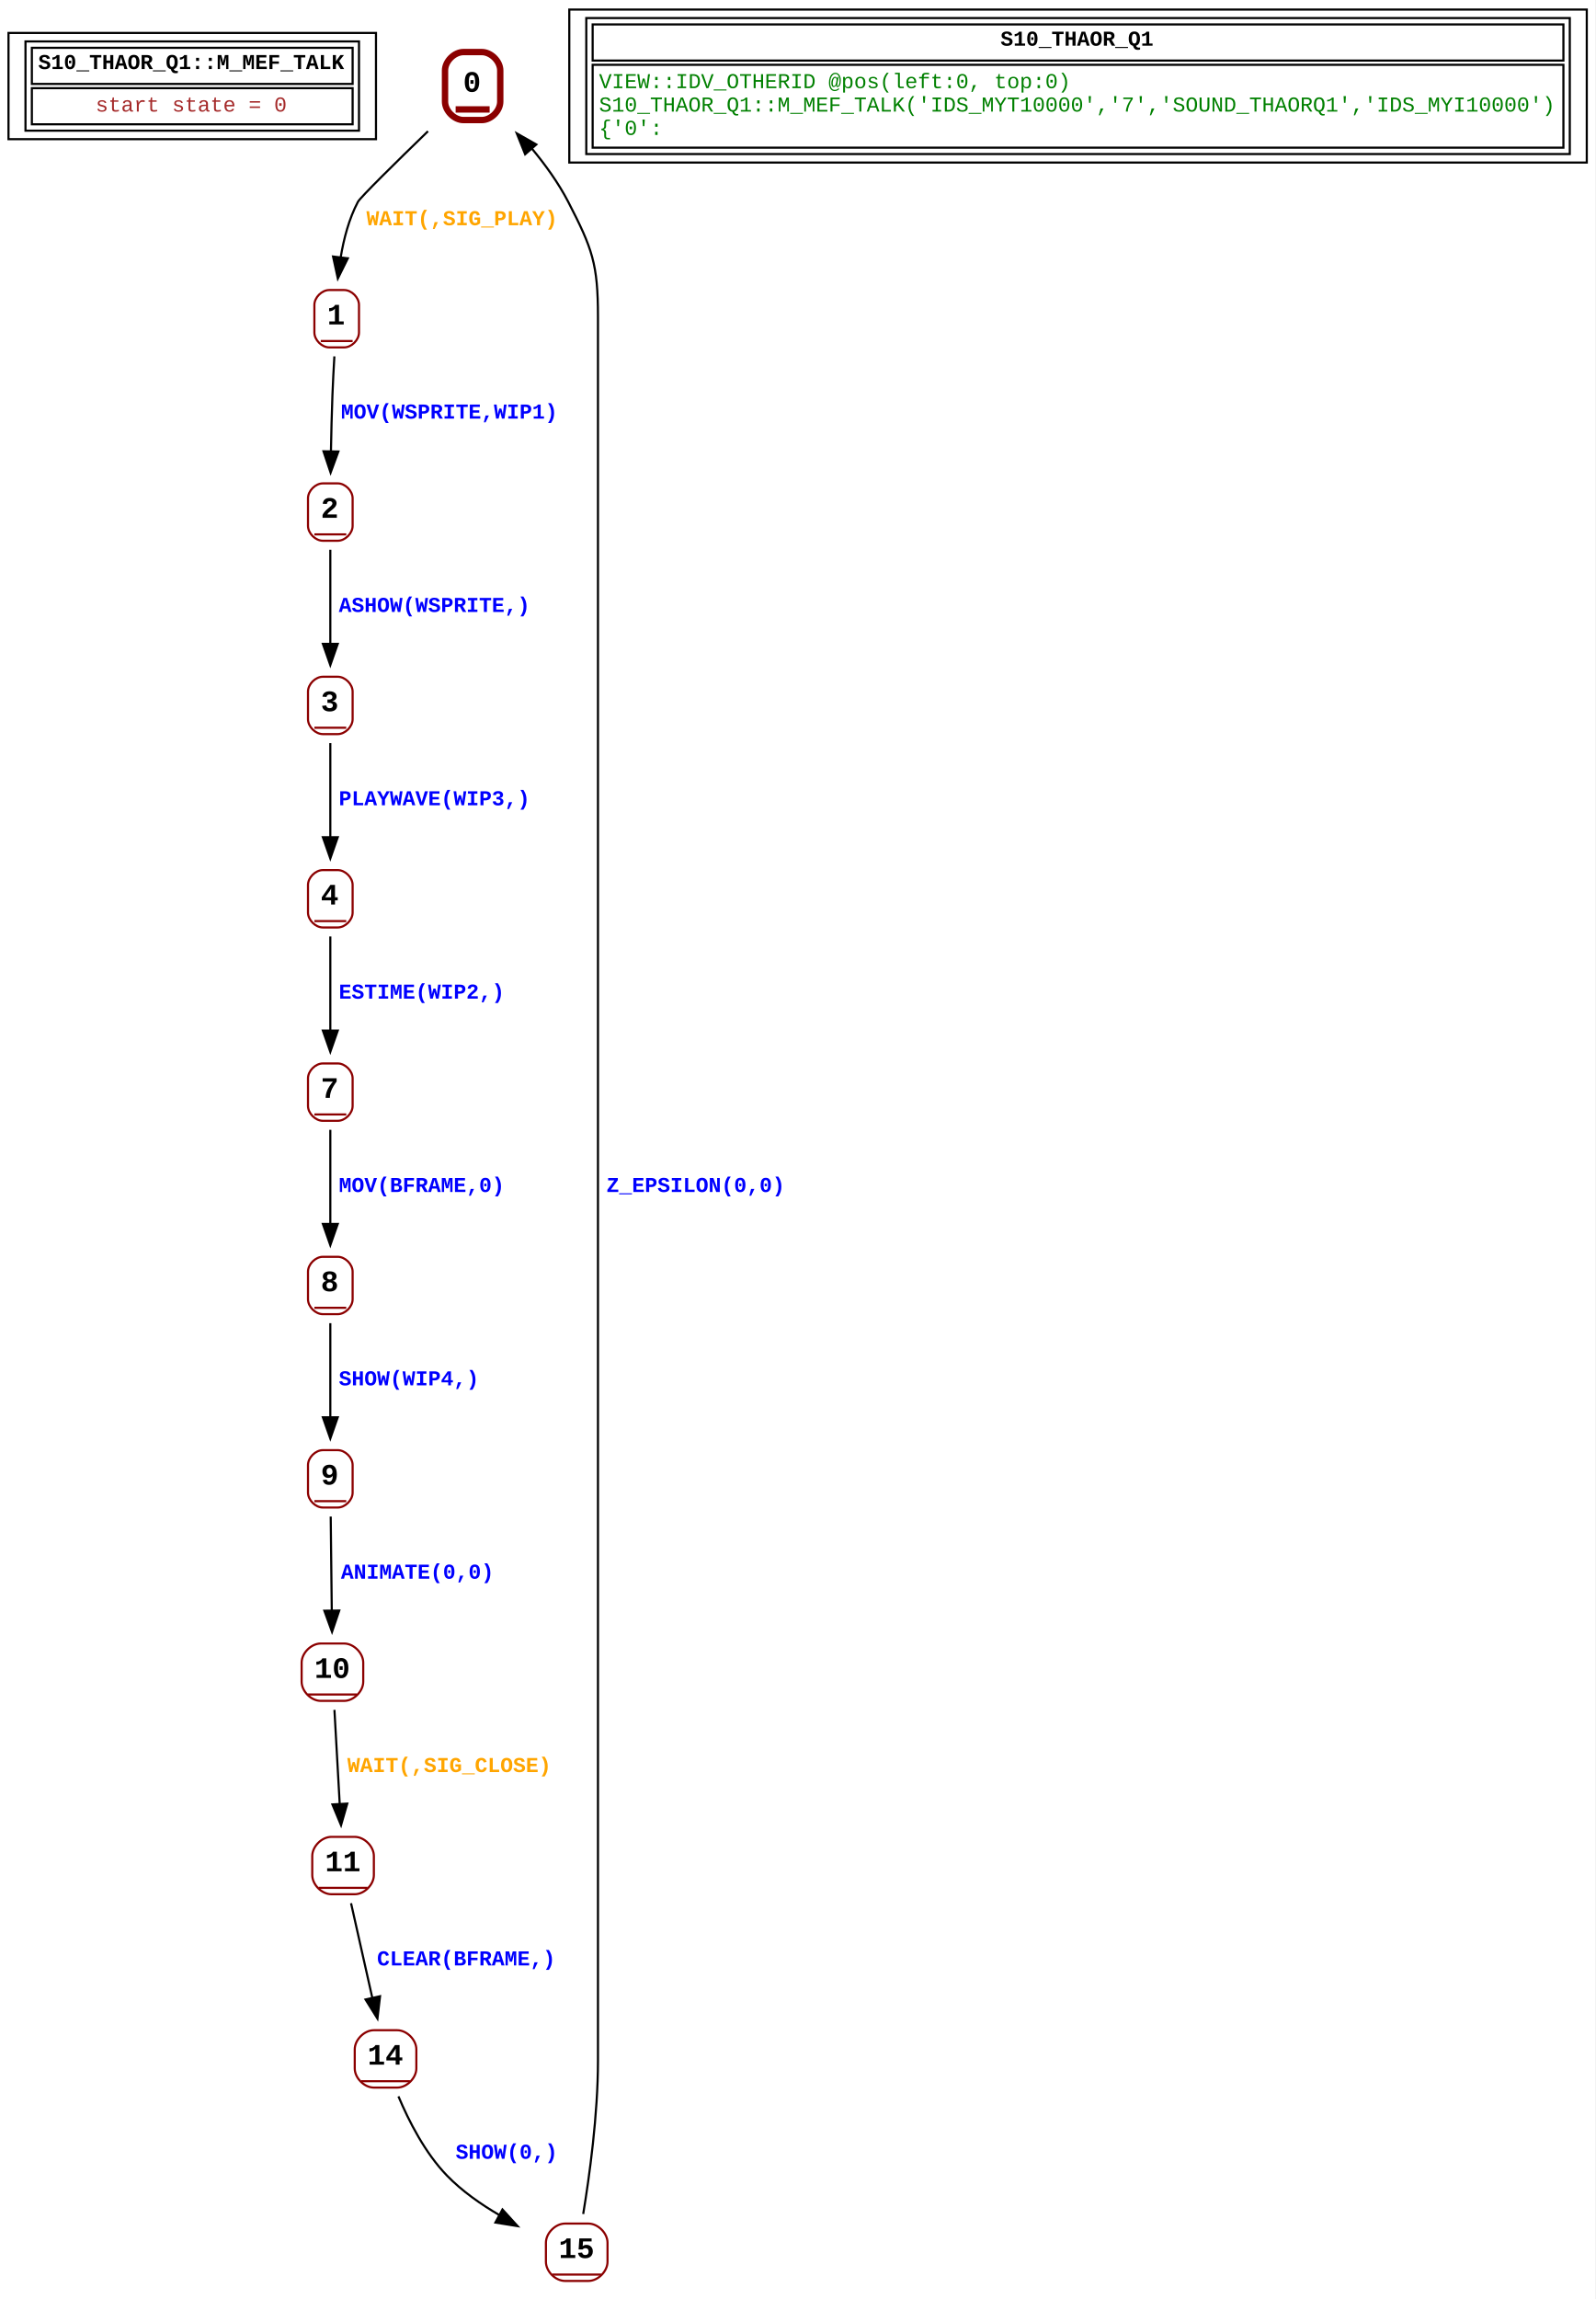
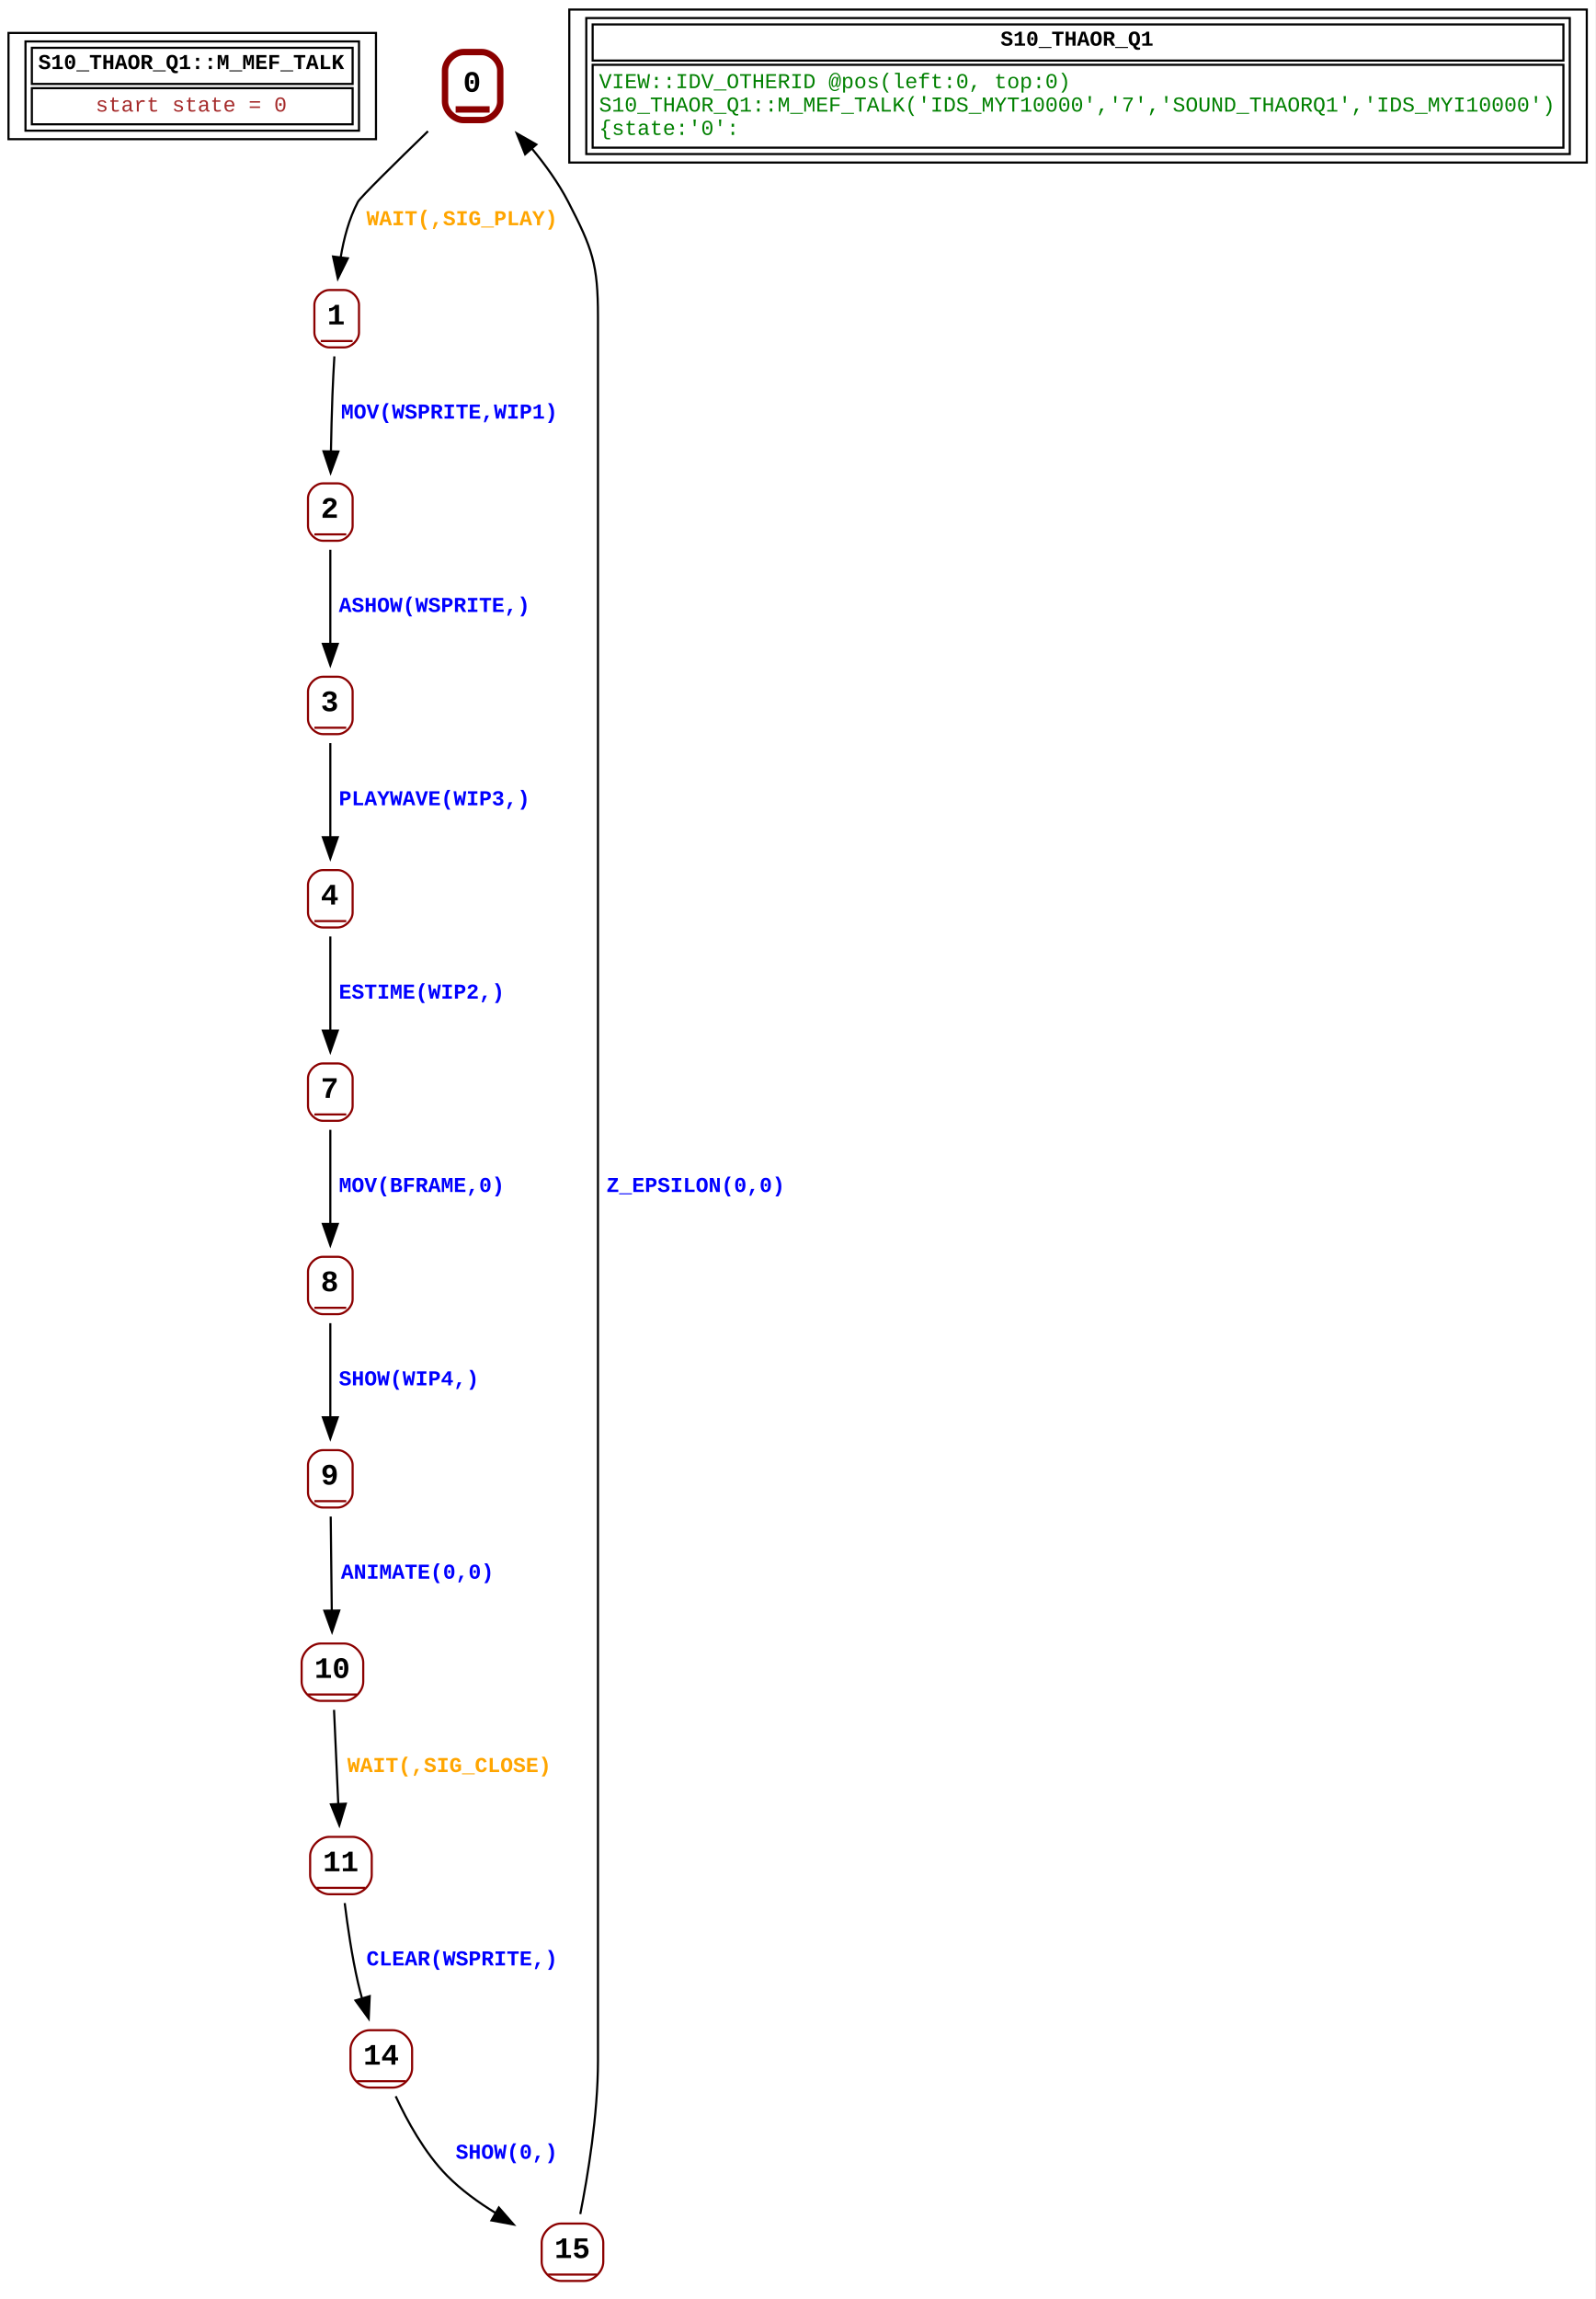
<svg xmlns="http://www.w3.org/2000/svg" width="751pt" height="1082pt" viewBox="0.00 0.00 751.00 1082.00">
  <g id="graph0" class="graph" transform="scale(1 1) rotate(0) translate(4 1078)">
    <polygon fill="white" stroke="none" points="-4,4 -4,-1078 747,-1078 747,4 -4,4" />
    <g id="node1" class="node">
      <polygon fill="none" stroke="black" points="0,-1012.5 0,-1062.5 173,-1062.5 173,-1012.5 0,-1012.5" />
      <polygon fill="none" stroke="black" points="11,-1038.5 11,-1055.5 162,-1055.5 162,-1038.5 11,-1038.5" />
      <text text-anchor="start" x="14" y="-1045.5" font-family="Courier New" font-weight="bold" font-size="10.00">S10_THAOR_Q1::M_MEF_TALK</text>
      <polygon fill="none" stroke="black" points="11,-1019.5 11,-1036.5 162,-1036.5 162,-1019.5 11,-1019.5" />
      <text text-anchor="start" x="41" y="-1025.5" font-family="Courier New" font-size="10.00" fill="brown">start state = 0</text>
      <polygon fill="none" stroke="black" points="8,-1016.5 8,-1058.5 165,-1058.5 165,-1016.5 8,-1016.5" />
    </g>
    <g id="node2" class="node">
      <polyline fill="none" stroke="darkred" stroke-width="3" points="210.5,-1026.5 226.5,-1026.5" />
      <text text-anchor="start" x="214" y="-1034.8" font-family="Courier New" font-weight="bold" font-size="14.00">0</text>
      <path fill="none" stroke="darkred" stroke-width="3" d="M214.17,-1021.5C214.17,-1021.5 222.83,-1021.5 222.83,-1021.5 227.17,-1021.5 231.5,-1025.83 231.5,-1030.17 231.5,-1030.17 231.5,-1044.83 231.5,-1044.83 231.5,-1049.17 227.17,-1053.5 222.83,-1053.5 222.83,-1053.5 214.17,-1053.5 214.17,-1053.5 209.83,-1053.5 205.5,-1049.17 205.5,-1044.83 205.5,-1044.83 205.5,-1030.17 205.5,-1030.17 205.5,-1025.83 209.83,-1021.5 214.17,-1021.5" />
    </g>
    <g id="node3" class="node">
      <polyline fill="none" stroke="darkred" points="147,-917.5 162,-917.5" />
      <text text-anchor="start" x="150" y="-925.3" font-family="Courier New" font-weight="bold" font-size="14.00">1</text>
      <path fill="none" stroke="darkred" d="M151,-914.5C151,-914.5 158,-914.5 158,-914.5 161.5,-914.5 165,-918 165,-921.5 165,-921.5 165,-934.5 165,-934.5 165,-938 161.5,-941.5 158,-941.5 158,-941.5 151,-941.5 151,-941.5 147.5,-941.5 144,-938 144,-934.5 144,-934.5 144,-921.5 144,-921.5 144,-918 147.5,-914.5 151,-914.5" />
    </g>
    <g id="edge1" class="edge">
      <path fill="none" stroke="black" d="M197.48,-1016.24C182.79,-1002 165.62,-985.11 164.5,-983 160.28,-975.03 157.82,-965.58 156.38,-956.83" />
      <polygon fill="black" stroke="black" points="159.74,-956.41 155.04,-946.92 152.79,-957.27 159.74,-956.41" />
      <text text-anchor="start" x="168.5" y="-972" font-family="Courier New" font-weight="bold" font-size="10.00" fill="orange">WAIT(,SIG_PLAY)</text>
    </g>
    <g id="node4" class="node">
      <polyline fill="none" stroke="darkred" points="144,-826.5 159,-826.5" />
      <text text-anchor="start" x="147" y="-834.3" font-family="Courier New" font-weight="bold" font-size="14.00">2</text>
      <path fill="none" stroke="darkred" d="M148,-823.5C148,-823.5 155,-823.5 155,-823.5 158.5,-823.5 162,-827 162,-830.5 162,-830.5 162,-843.5 162,-843.5 162,-847 158.5,-850.5 155,-850.5 155,-850.5 148,-850.5 148,-850.5 144.5,-850.5 141,-847 141,-843.5 141,-843.5 141,-830.5 141,-830.5 141,-827 144.5,-823.5 148,-823.5" />
    </g>
    <g id="edge2" class="edge">
      <path fill="none" stroke="black" d="M153.41,-910.27C153.07,-904.49 152.73,-897.96 152.5,-892 152.17,-883.37 151.95,-873.96 151.8,-865.44" />
      <polygon fill="black" stroke="black" points="155.29,-865.5 151.64,-855.55 148.29,-865.6 155.29,-865.5" />
      <text text-anchor="start" x="156.5" y="-881" font-family="Courier New" font-weight="bold" font-size="10.00" fill="blue">MOV(WSPRITE,WIP1)</text>
    </g>
    <g id="node9" class="node">
      <polyline fill="none" stroke="darkred" points="144,-735.5 159,-735.5" />
      <text text-anchor="start" x="147" y="-743.3" font-family="Courier New" font-weight="bold" font-size="14.00">3</text>
      <path fill="none" stroke="darkred" d="M148,-732.5C148,-732.5 155,-732.5 155,-732.5 158.5,-732.5 162,-736 162,-739.5 162,-739.5 162,-752.5 162,-752.5 162,-756 158.5,-759.5 155,-759.5 155,-759.5 148,-759.5 148,-759.5 144.5,-759.5 141,-756 141,-752.5 141,-752.5 141,-739.5 141,-739.5 141,-736 144.5,-732.5 148,-732.5" />
    </g>
    <g id="edge7" class="edge">
      <path fill="none" stroke="black" d="M151.5,-819.26C151.5,-806.78 151.5,-789.46 151.5,-774.9" />
      <polygon fill="black" stroke="black" points="155,-774.97 151.5,-764.97 148,-774.97 155,-774.97" />
      <text text-anchor="start" x="155.5" y="-790" font-family="Courier New" font-weight="bold" font-size="10.00" fill="blue">ASHOW(WSPRITE,)</text>
    </g>
    <g id="node5" class="node">
      <polyline fill="none" stroke="darkred" points="141,-280.5 164,-280.5" />
      <text text-anchor="start" x="144" y="-288.3" font-family="Courier New" font-weight="bold" font-size="14.00">10</text>
      <path fill="none" stroke="darkred" d="M147,-277.5C147,-277.5 158,-277.5 158,-277.5 162.5,-277.5 167,-282 167,-286.5 167,-286.5 167,-295.5 167,-295.5 167,-300 162.5,-304.5 158,-304.5 158,-304.5 147,-304.5 147,-304.5 142.5,-304.5 138,-300 138,-295.5 138,-295.5 138,-286.5 138,-286.5 138,-282 142.5,-277.5 147,-277.5" />
    </g>
    <g id="node6" class="node">
-       <polyline fill="none" stroke="darkred" points="146,-189.5 169,-189.5" />
-       <text text-anchor="start" x="149" y="-197.3" font-family="Courier New" font-weight="bold" font-size="14.00">11</text>
-       <path fill="none" stroke="darkred" d="M152,-186.5C152,-186.5 163,-186.5 163,-186.5 167.5,-186.5 172,-191 172,-195.5 172,-195.5 172,-204.5 172,-204.5 172,-209 167.5,-213.5 163,-213.5 163,-213.5 152,-213.5 152,-213.5 147.5,-213.5 143,-209 143,-204.5 143,-204.5 143,-195.5 143,-195.5 143,-191 147.5,-186.5 152,-186.5" />
+       <polyline fill="none" stroke="darkred" points="145,-189.5 168,-189.5" />
+       <text text-anchor="start" x="148" y="-197.3" font-family="Courier New" font-weight="bold" font-size="14.00">11</text>
+       <path fill="none" stroke="darkred" d="M151,-186.5C151,-186.5 162,-186.5 162,-186.5 166.5,-186.5 171,-191 171,-195.5 171,-195.5 171,-204.5 171,-204.5 171,-209 166.5,-213.5 162,-213.5 162,-213.5 151,-213.5 151,-213.5 146.5,-213.5 142,-209 142,-204.5 142,-204.5 142,-195.5 142,-195.5 142,-191 146.5,-186.5 151,-186.5" />
    </g>
    <g id="edge3" class="edge">
-       <path fill="none" stroke="black" d="M153.44,-273.26C154.14,-260.78 155.11,-243.46 155.93,-228.9" />
-       <polygon fill="black" stroke="black" points="159.48,-229.15 156.55,-218.97 152.49,-228.76 159.48,-229.15" />
+       <path fill="none" stroke="black" d="M153.25,-273.26C153.81,-260.78 154.59,-243.46 155.25,-228.9" />
+       <polygon fill="black" stroke="black" points="158.78,-229.11 155.74,-218.97 151.79,-228.8 158.78,-229.11" />
      <text text-anchor="start" x="159.5" y="-244" font-family="Courier New" font-weight="bold" font-size="10.00" fill="orange">WAIT(,SIG_CLOSE)</text>
    </g>
    <g id="node7" class="node">
-       <polyline fill="none" stroke="darkred" points="166,-98.5 189,-98.5" />
-       <text text-anchor="start" x="169" y="-106.3" font-family="Courier New" font-weight="bold" font-size="14.00">14</text>
-       <path fill="none" stroke="darkred" d="M172,-95.5C172,-95.5 183,-95.5 183,-95.5 187.5,-95.5 192,-100 192,-104.5 192,-104.5 192,-113.5 192,-113.5 192,-118 187.5,-122.5 183,-122.5 183,-122.5 172,-122.5 172,-122.5 167.5,-122.5 163,-118 163,-113.5 163,-113.5 163,-104.5 163,-104.5 163,-100 167.5,-95.5 172,-95.5" />
+       <polyline fill="none" stroke="darkred" points="164,-98.5 187,-98.5" />
+       <text text-anchor="start" x="167" y="-106.3" font-family="Courier New" font-weight="bold" font-size="14.00">14</text>
+       <path fill="none" stroke="darkred" d="M170,-95.5C170,-95.5 181,-95.5 181,-95.5 185.5,-95.5 190,-100 190,-104.5 190,-104.5 190,-113.5 190,-113.5 190,-118 185.5,-122.5 181,-122.5 181,-122.5 170,-122.5 170,-122.5 165.5,-122.5 161,-118 161,-113.5 161,-113.5 161,-104.5 161,-104.5 161,-100 165.5,-95.5 170,-95.5" />
    </g>
    <g id="edge4" class="edge">
-       <path fill="none" stroke="black" d="M161.26,-182.26C164.09,-169.66 168.04,-152.12 171.33,-137.47" />
-       <polygon fill="black" stroke="black" points="174.91,-138.49 173.69,-127.97 168.08,-136.96 174.91,-138.49" />
-       <text text-anchor="start" x="173.5" y="-153" font-family="Courier New" font-weight="bold" font-size="10.00" fill="blue">CLEAR(BFRAME,)</text>
+       <path fill="none" stroke="black" d="M158.28,-182.33C159.6,-171.59 161.66,-157.38 164.5,-145 165.08,-142.49 165.75,-139.89 166.47,-137.3" />
+       <polygon fill="black" stroke="black" points="170.05,-138.53 169.58,-127.94 163.35,-136.51 170.05,-138.53" />
+       <text text-anchor="start" x="168.5" y="-153" font-family="Courier New" font-weight="bold" font-size="10.00" fill="blue">CLEAR(WSPRITE,)</text>
    </g>
    <g id="node8" class="node">
-       <polyline fill="none" stroke="darkred" points="256,-7.5 279,-7.5" />
-       <text text-anchor="start" x="259" y="-15.3" font-family="Courier New" font-weight="bold" font-size="14.00">15</text>
-       <path fill="none" stroke="darkred" d="M262,-4.5C262,-4.5 273,-4.5 273,-4.5 277.5,-4.5 282,-9 282,-13.5 282,-13.5 282,-22.5 282,-22.5 282,-27 277.5,-31.5 273,-31.5 273,-31.5 262,-31.5 262,-31.5 257.5,-31.5 253,-27 253,-22.5 253,-22.5 253,-13.5 253,-13.5 253,-9 257.5,-4.5 262,-4.5" />
+       <polyline fill="none" stroke="darkred" points="254,-7.5 277,-7.5" />
+       <text text-anchor="start" x="257" y="-15.3" font-family="Courier New" font-weight="bold" font-size="14.00">15</text>
+       <path fill="none" stroke="darkred" d="M260,-4.5C260,-4.5 271,-4.5 271,-4.5 275.5,-4.5 280,-9 280,-13.5 280,-13.5 280,-22.5 280,-22.5 280,-27 275.5,-31.5 271,-31.5 271,-31.5 260,-31.5 260,-31.5 255.5,-31.5 251,-27 251,-22.5 251,-22.5 251,-13.5 251,-13.5 251,-9 255.5,-4.5 260,-4.5" />
    </g>
    <g id="edge5" class="edge">
-       <path fill="none" stroke="black" d="M183.57,-91.37C188.42,-79.83 196.11,-64.68 206.5,-54 213.56,-46.74 222.46,-40.5 231.25,-35.4" />
-       <polygon fill="black" stroke="black" points="232.54,-38.14 239.67,-30.3 229.21,-31.98 232.54,-38.14" />
+       <path fill="none" stroke="black" d="M182.28,-91.42C187.6,-79.92 195.88,-64.78 206.5,-54 213.11,-47.29 221.27,-41.39 229.38,-36.44" />
+       <polygon fill="black" stroke="black" points="230.84,-39.06 237.79,-31.06 227.37,-32.98 230.84,-39.06" />
      <text text-anchor="start" x="210.5" y="-62" font-family="Courier New" font-weight="bold" font-size="10.00" fill="blue">SHOW(0,)</text>
    </g>
    <g id="edge6" class="edge">
-       <path fill="none" stroke="black" d="M270.55,-36C273.5,-53.86 277.5,-82.81 277.5,-108 277.5,-929 277.5,-929 277.5,-929 277.5,-953.79 274.87,-960.97 263.5,-983 258.92,-991.87 252.64,-1000.56 246.22,-1008.28" />
+       <path fill="none" stroke="black" d="M269.17,-35.97C272.69,-53.81 277.5,-82.74 277.5,-108 277.5,-929 277.5,-929 277.5,-929 277.5,-953.79 274.87,-960.97 263.5,-983 258.92,-991.87 252.64,-1000.56 246.22,-1008.28" />
      <polygon fill="black" stroke="black" points="243.22,-1005.39 239.28,-1015.23 248.49,-1010 243.22,-1005.39" />
      <text text-anchor="start" x="281.5" y="-517" font-family="Courier New" font-weight="bold" font-size="10.00" fill="blue">Z_EPSILON(0,0)</text>
    </g>
    <g id="node10" class="node">
      <polyline fill="none" stroke="darkred" points="144,-644.5 159,-644.5" />
      <text text-anchor="start" x="147" y="-652.3" font-family="Courier New" font-weight="bold" font-size="14.00">4</text>
      <path fill="none" stroke="darkred" d="M148,-641.5C148,-641.5 155,-641.5 155,-641.5 158.5,-641.5 162,-645 162,-648.5 162,-648.5 162,-661.5 162,-661.5 162,-665 158.5,-668.5 155,-668.5 155,-668.5 148,-668.5 148,-668.5 144.5,-668.5 141,-665 141,-661.5 141,-661.5 141,-648.5 141,-648.5 141,-645 144.5,-641.5 148,-641.5" />
    </g>
    <g id="edge8" class="edge">
      <path fill="none" stroke="black" d="M151.5,-728.26C151.5,-715.78 151.5,-698.46 151.5,-683.9" />
      <polygon fill="black" stroke="black" points="155,-683.97 151.5,-673.97 148,-683.97 155,-683.97" />
      <text text-anchor="start" x="155.5" y="-699" font-family="Courier New" font-weight="bold" font-size="10.00" fill="blue">PLAYWAVE(WIP3,)</text>
    </g>
    <g id="node11" class="node">
      <polyline fill="none" stroke="darkred" points="144,-553.5 159,-553.5" />
      <text text-anchor="start" x="147" y="-561.3" font-family="Courier New" font-weight="bold" font-size="14.00">7</text>
      <path fill="none" stroke="darkred" d="M148,-550.5C148,-550.5 155,-550.5 155,-550.5 158.5,-550.5 162,-554 162,-557.5 162,-557.5 162,-570.5 162,-570.5 162,-574 158.5,-577.5 155,-577.5 155,-577.5 148,-577.5 148,-577.5 144.5,-577.5 141,-574 141,-570.5 141,-570.5 141,-557.5 141,-557.5 141,-554 144.5,-550.5 148,-550.5" />
    </g>
    <g id="edge9" class="edge">
      <path fill="none" stroke="black" d="M151.5,-637.26C151.5,-624.78 151.5,-607.46 151.5,-592.9" />
      <polygon fill="black" stroke="black" points="155,-592.97 151.5,-582.97 148,-592.97 155,-592.97" />
      <text text-anchor="start" x="155.5" y="-608" font-family="Courier New" font-weight="bold" font-size="10.00" fill="blue">ESTIME(WIP2,)</text>
    </g>
    <g id="node12" class="node">
      <polyline fill="none" stroke="darkred" points="144,-462.5 159,-462.5" />
      <text text-anchor="start" x="147" y="-470.3" font-family="Courier New" font-weight="bold" font-size="14.00">8</text>
      <path fill="none" stroke="darkred" d="M148,-459.5C148,-459.5 155,-459.5 155,-459.5 158.5,-459.5 162,-463 162,-466.5 162,-466.5 162,-479.5 162,-479.5 162,-483 158.5,-486.5 155,-486.5 155,-486.5 148,-486.5 148,-486.5 144.5,-486.5 141,-483 141,-479.5 141,-479.5 141,-466.5 141,-466.5 141,-463 144.5,-459.5 148,-459.5" />
    </g>
    <g id="edge10" class="edge">
      <path fill="none" stroke="black" d="M151.5,-546.26C151.5,-533.78 151.5,-516.46 151.5,-501.9" />
      <polygon fill="black" stroke="black" points="155,-501.97 151.5,-491.97 148,-501.97 155,-501.97" />
      <text text-anchor="start" x="155.5" y="-517" font-family="Courier New" font-weight="bold" font-size="10.00" fill="blue">MOV(BFRAME,0)</text>
    </g>
    <g id="node13" class="node">
      <polyline fill="none" stroke="darkred" points="144,-371.5 159,-371.5" />
      <text text-anchor="start" x="147" y="-379.3" font-family="Courier New" font-weight="bold" font-size="14.00">9</text>
      <path fill="none" stroke="darkred" d="M148,-368.5C148,-368.5 155,-368.5 155,-368.5 158.5,-368.5 162,-372 162,-375.5 162,-375.5 162,-388.5 162,-388.5 162,-392 158.5,-395.5 155,-395.5 155,-395.5 148,-395.5 148,-395.5 144.5,-395.5 141,-392 141,-388.5 141,-388.5 141,-375.5 141,-375.5 141,-372 144.5,-368.5 148,-368.5" />
    </g>
    <g id="edge11" class="edge">
      <path fill="none" stroke="black" d="M151.5,-455.26C151.5,-442.78 151.5,-425.46 151.5,-410.9" />
      <polygon fill="black" stroke="black" points="155,-410.97 151.5,-400.97 148,-410.97 155,-410.97" />
      <text text-anchor="start" x="155.5" y="-426" font-family="Courier New" font-weight="bold" font-size="10.00" fill="blue">SHOW(WIP4,)</text>
    </g>
    <g id="edge12" class="edge">
      <path fill="none" stroke="black" d="M151.69,-364.26C151.83,-351.78 152.02,-334.46 152.19,-319.9" />
      <polygon fill="black" stroke="black" points="155.7,-320.01 152.31,-309.97 148.7,-319.93 155.7,-320.01" />
      <text text-anchor="start" x="156.5" y="-335" font-family="Courier New" font-weight="bold" font-size="10.00" fill="blue">ANIMATE(0,0)</text>
    </g>
    <g id="node14" class="node">
      <polygon fill="none" stroke="black" points="264,-1001.5 264,-1073.5 743,-1073.5 743,-1001.5 264,-1001.5" />
      <polygon fill="none" stroke="black" points="275,-1049.5 275,-1066.5 732,-1066.5 732,-1049.5 275,-1049.5" />
      <text text-anchor="start" x="467" y="-1056.5" font-family="Courier New" font-weight="bold" font-size="10.00">S10_THAOR_Q1</text>
      <polygon fill="none" stroke="black" points="275,-1008.5 275,-1047.5 732,-1047.5 732,-1008.5 275,-1008.5" />
      <text text-anchor="start" x="278" y="-1036.5" font-family="Courier New" font-size="10.00" fill="green">VIEW::IDV_OTHERID @pos(left:0, top:0)</text>
      <text text-anchor="start" x="278" y="-1025.5" font-family="Courier New" font-size="10.00" fill="green">S10_THAOR_Q1::M_MEF_TALK('IDS_MYT10000','7','SOUND_THAORQ1','IDS_MYI10000')</text>
-       <text text-anchor="start" x="278" y="-1014.5" font-family="Courier New" font-size="10.00" fill="green">{'0':</text>
+       <text text-anchor="start" x="278" y="-1014.5" font-family="Courier New" font-size="10.00" fill="green">{state:'0':</text>
      <polygon fill="none" stroke="black" points="272,-1005.5 272,-1069.5 735,-1069.5 735,-1005.5 272,-1005.5" />
    </g>
  </g>
</svg>
